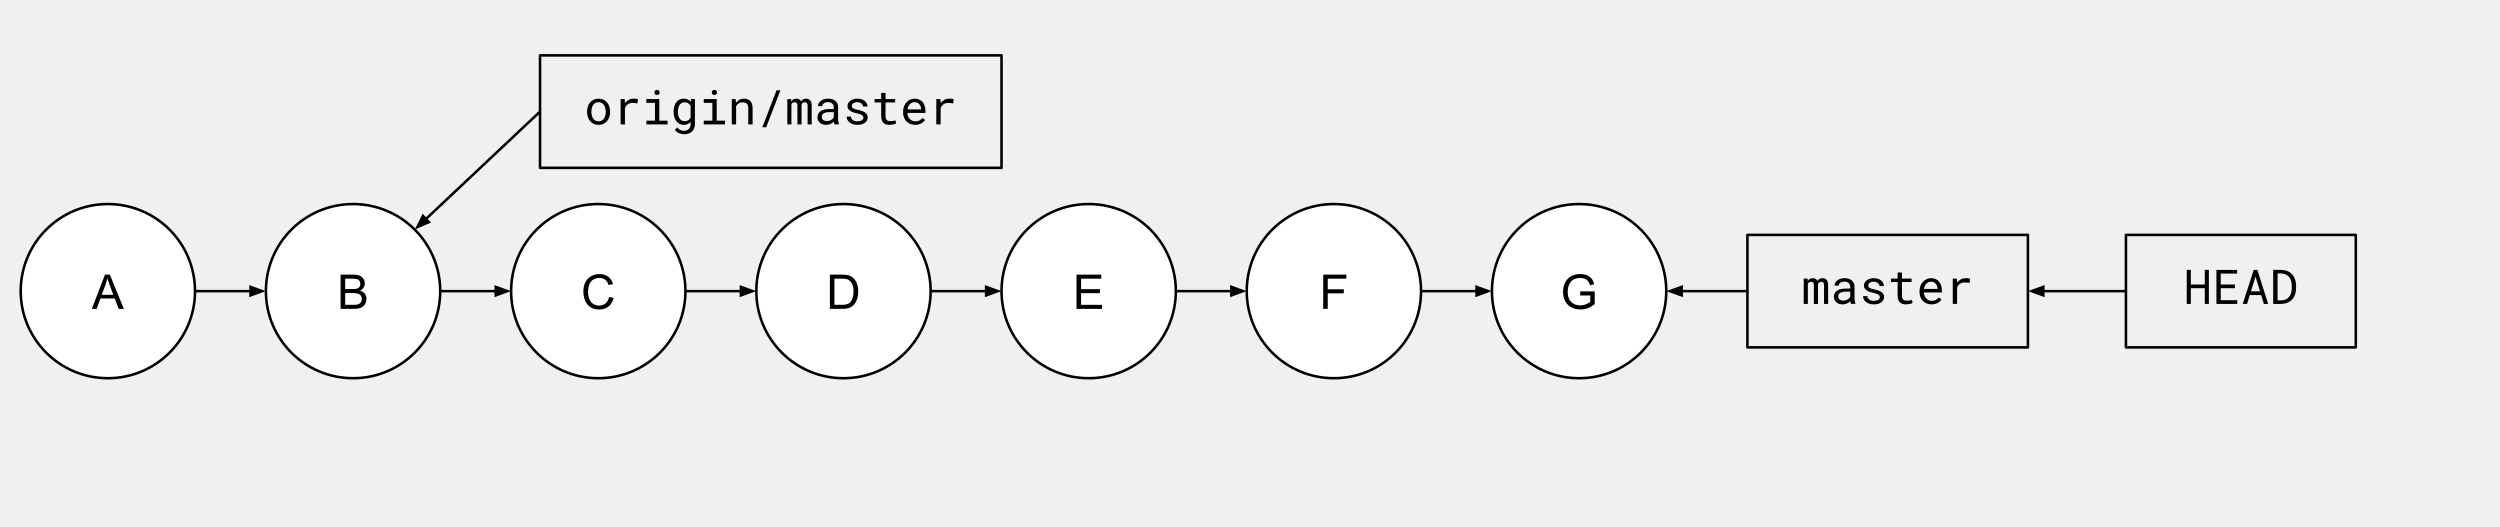
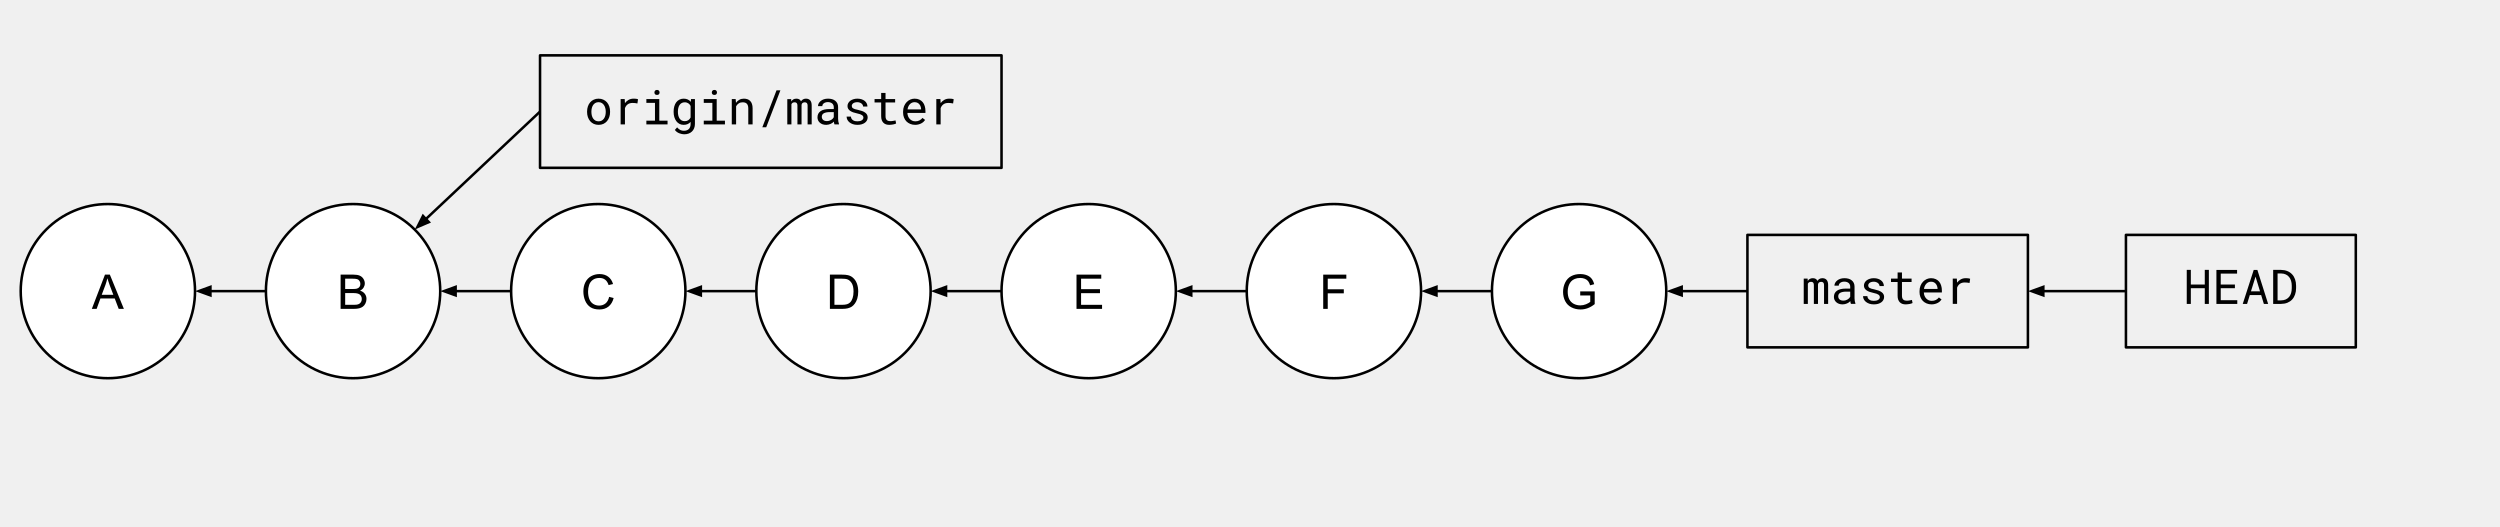
<svg xmlns="http://www.w3.org/2000/svg" version="1.1" viewBox="0.0 0.0 975.247 205.451" fill="none" stroke="none" stroke-linecap="square" stroke-miterlimit="10">
  <clipPath id="p.0">
    <path d="m0 0l975.247 0l0 205.451l-975.247 0l0 -205.451z" clip-rule="nonzero" />
  </clipPath>
  <g clip-path="url(#p.0)">
    <path fill="#000000" fill-opacity="0.0" d="m0 0l975.247 0l0 205.451l-975.247 0z" fill-rule="evenodd" />
    <path fill="#ffffff" d="m8.077 113.57l0 0c0 -18.76 15.222 -33.969 34.0 -33.969l0 0c9.017 0 17.665 3.579 24.042 9.949c6.376 6.37 9.958 15.01 9.958 24.019l0 0c0 18.76 -15.222 33.968 -34 33.968l0 0c-18.778 0 -34.0 -15.208 -34.0 -33.968z" fill-rule="evenodd" />
    <path stroke="#000000" stroke-width="1.0" stroke-linejoin="round" stroke-linecap="butt" d="m8.077 113.57l0 0c0 -18.76 15.222 -33.969 34.0 -33.969l0 0c9.017 0 17.665 3.579 24.042 9.949c6.376 6.37 9.958 15.01 9.958 24.019l0 0c0 18.76 -15.222 33.968 -34 33.968l0 0c-18.778 0 -34.0 -15.208 -34.0 -33.968z" fill-rule="evenodd" />
    <path fill="#000000" d="m35.824 120.49l5.125 -13.359l1.906 0l5.469 13.359l-2.016 0l-1.547 -4.047l-5.594 0l-1.469 4.047l-1.875 0zm3.859 -5.484l4.531 0l-1.406 -3.703q-0.625 -1.688 -0.938 -2.766q-0.266 1.281 -0.719 2.547l-1.469 3.922z" fill-rule="nonzero" />
    <path fill="#ffffff" d="m103.732 113.57l0 0c0 -18.76 15.222 -33.969 34.0 -33.969l0 0c9.017 0 17.665 3.579 24.042 9.949c6.376 6.37 9.958 15.01 9.958 24.019l0 0c0 18.76 -15.222 33.968 -34.0 33.968l0 0c-18.778 0 -34.0 -15.208 -34.0 -33.968z" fill-rule="evenodd" />
    <path stroke="#000000" stroke-width="1.0" stroke-linejoin="round" stroke-linecap="butt" d="m103.732 113.57l0 0c0 -18.76 15.222 -33.969 34.0 -33.969l0 0c9.017 0 17.665 3.579 24.042 9.949c6.376 6.37 9.958 15.01 9.958 24.019l0 0c0 18.76 -15.222 33.968 -34.0 33.968l0 0c-18.778 0 -34.0 -15.208 -34.0 -33.968z" fill-rule="evenodd" />
    <path fill="#000000" d="m132.87 120.49l0 -13.359l5.016 0q1.531 0 2.453 0.406q0.922 0.406 1.438 1.25q0.531 0.844 0.531 1.766q0 0.859 -0.469 1.625q-0.453 0.75 -1.391 1.203q1.203 0.359 1.859 1.219q0.656 0.859 0.656 2.016q0 0.938 -0.406 1.75q-0.391 0.797 -0.984 1.234q-0.578 0.438 -1.453 0.672q-0.875 0.219 -2.156 0.219l-5.094 0zm1.781 -7.75l2.875 0q1.188 0 1.688 -0.141q0.672 -0.203 1.016 -0.672q0.344 -0.469 0.344 -1.172q0 -0.656 -0.328 -1.156q-0.312 -0.516 -0.906 -0.703q-0.594 -0.188 -2.031 -0.188l-2.656 0l0 4.031zm0 6.172l3.312 0q0.859 0 1.203 -0.062q0.609 -0.109 1.016 -0.359q0.422 -0.266 0.688 -0.75q0.266 -0.484 0.266 -1.125q0 -0.75 -0.391 -1.297q-0.375 -0.547 -1.062 -0.766q-0.672 -0.234 -1.953 -0.234l-3.078 0l0 4.594z" fill-rule="nonzero" />
    <path fill="#ffffff" d="m199.387 113.57l0 0c0 -18.76 15.222 -33.969 34.0 -33.969l0 0c9.017 0 17.665 3.579 24.042 9.949c6.376 6.37 9.958 15.01 9.958 24.019l0 0c0 18.76 -15.222 33.968 -34.0 33.968l0 0c-18.778 0 -34.0 -15.208 -34.0 -33.968z" fill-rule="evenodd" />
    <path stroke="#000000" stroke-width="1.0" stroke-linejoin="round" stroke-linecap="butt" d="m199.387 113.57l0 0c0 -18.76 15.222 -33.969 34.0 -33.969l0 0c9.017 0 17.665 3.579 24.042 9.949c6.376 6.37 9.958 15.01 9.958 24.019l0 0c0 18.76 -15.222 33.968 -34.0 33.968l0 0c-18.778 0 -34.0 -15.208 -34.0 -33.968z" fill-rule="evenodd" />
    <path fill="#000000" d="m237.619 115.802l1.766 0.453q-0.562 2.172 -2.0 3.328q-1.438 1.141 -3.531 1.141q-2.156 0 -3.516 -0.875q-1.344 -0.891 -2.062 -2.547q-0.703 -1.672 -0.703 -3.594q0 -2.078 0.797 -3.625q0.797 -1.562 2.266 -2.359q1.484 -0.812 3.25 -0.812q2.0 0 3.359 1.016q1.375 1.016 1.906 2.875l-1.734 0.406q-0.469 -1.453 -1.359 -2.109q-0.875 -0.672 -2.203 -0.672q-1.547 0 -2.578 0.734q-1.031 0.734 -1.453 1.984q-0.422 1.234 -0.422 2.562q0 1.703 0.5 2.969q0.5 1.266 1.547 1.906q1.047 0.625 2.266 0.625q1.484 0 2.516 -0.859q1.031 -0.859 1.391 -2.547z" fill-rule="nonzero" />
    <path fill="#ffffff" d="m295.042 113.57l0 0c0 -18.76 15.222 -33.969 34.0 -33.969l0 0c9.017 0 17.665 3.579 24.042 9.949c6.376 6.37 9.958 15.01 9.958 24.019l0 0c0 18.76 -15.222 33.968 -34.0 33.968l0 0c-18.778 0 -34.0 -15.208 -34.0 -33.968z" fill-rule="evenodd" />
    <path stroke="#000000" stroke-width="1.0" stroke-linejoin="round" stroke-linecap="butt" d="m295.042 113.57l0 0c0 -18.76 15.222 -33.969 34.0 -33.969l0 0c9.017 0 17.665 3.579 24.042 9.949c6.376 6.37 9.958 15.01 9.958 24.019l0 0c0 18.76 -15.222 33.968 -34.0 33.968l0 0c-18.778 0 -34.0 -15.208 -34.0 -33.968z" fill-rule="evenodd" />
    <path fill="#000000" d="m323.743 120.49l0 -13.359l4.609 0q1.547 0 2.375 0.203q1.141 0.25 1.953 0.953q1.062 0.891 1.578 2.281q0.531 1.391 0.531 3.172q0 1.516 -0.359 2.703q-0.359 1.172 -0.922 1.938q-0.547 0.766 -1.203 1.219q-0.656 0.438 -1.594 0.672q-0.938 0.219 -2.141 0.219l-4.828 0zm1.766 -1.578l2.859 0q1.312 0 2.062 -0.234q0.75 -0.25 1.203 -0.703q0.625 -0.625 0.969 -1.688q0.359 -1.062 0.359 -2.578q0 -2.094 -0.688 -3.219q-0.688 -1.125 -1.672 -1.5q-0.703 -0.281 -2.281 -0.281l-2.812 0l0 10.203z" fill-rule="nonzero" />
    <path fill="#ffffff" d="m390.697 113.57l0 0c0 -18.76 15.222 -33.969 34.0 -33.969l0 0c9.017 0 17.665 3.579 24.042 9.949c6.376 6.37 9.958 15.01 9.958 24.019l0 0c0 18.76 -15.222 33.968 -34.0 33.968l0 0c-18.778 0 -34.0 -15.208 -34.0 -33.968z" fill-rule="evenodd" />
    <path stroke="#000000" stroke-width="1.0" stroke-linejoin="round" stroke-linecap="butt" d="m390.697 113.57l0 0c0 -18.76 15.222 -33.969 34.0 -33.969l0 0c9.017 0 17.665 3.579 24.042 9.949c6.376 6.37 9.958 15.01 9.958 24.019l0 0c0 18.76 -15.222 33.968 -34.0 33.968l0 0c-18.778 0 -34.0 -15.208 -34.0 -33.968z" fill-rule="evenodd" />
    <path fill="#000000" d="m419.944 120.49l0 -13.359l9.656 0l0 1.578l-7.875 0l0 4.094l7.375 0l0 1.562l-7.375 0l0 4.547l8.188 0l0 1.578l-9.969 0z" fill-rule="nonzero" />
    <path fill="#ffffff" d="m486.352 113.57l0 0c0 -18.76 15.222 -33.969 34 -33.969l0 0c9.017 0 17.665 3.579 24.042 9.949c6.376 6.37 9.958 15.01 9.958 24.019l0 0c0 18.76 -15.222 33.968 -34.0 33.968l0 0c-18.778 0 -34 -15.208 -34 -33.968z" fill-rule="evenodd" />
    <path stroke="#000000" stroke-width="1.0" stroke-linejoin="round" stroke-linecap="butt" d="m486.352 113.57l0 0c0 -18.76 15.222 -33.969 34 -33.969l0 0c9.017 0 17.665 3.579 24.042 9.949c6.376 6.37 9.958 15.01 9.958 24.019l0 0c0 18.76 -15.222 33.968 -34.0 33.968l0 0c-18.778 0 -34 -15.208 -34 -33.968z" fill-rule="evenodd" />
    <path fill="#000000" d="m516.185 120.49l0 -13.359l9.016 0l0 1.578l-7.25 0l0 4.141l6.266 0l0 1.578l-6.266 0l0 6.062l-1.766 0z" fill-rule="nonzero" />
    <path fill="#ffffff" d="m582.007 113.57l0 0c0 -18.76 15.222 -33.969 34.0 -33.969l0 0c9.017 0 17.665 3.579 24.042 9.949c6.376 6.37 9.958 15.01 9.958 24.019l0 0c0 18.76 -15.222 33.968 -34.0 33.968l0 0c-18.778 0 -34.0 -15.208 -34.0 -33.968z" fill-rule="evenodd" />
    <path stroke="#000000" stroke-width="1.0" stroke-linejoin="round" stroke-linecap="butt" d="m582.007 113.57l0 0c0 -18.76 15.222 -33.969 34.0 -33.969l0 0c9.017 0 17.665 3.579 24.042 9.949c6.376 6.37 9.958 15.01 9.958 24.019l0 0c0 18.76 -15.222 33.968 -34.0 33.968l0 0c-18.778 0 -34.0 -15.208 -34.0 -33.968z" fill-rule="evenodd" />
    <path fill="#000000" d="m616.438 115.255l0 -1.578l5.656 0l0 4.953q-1.297 1.047 -2.688 1.578q-1.375 0.516 -2.844 0.516q-1.969 0 -3.578 -0.844q-1.609 -0.844 -2.422 -2.438q-0.812 -1.594 -0.812 -3.562q0 -1.953 0.812 -3.641q0.812 -1.688 2.344 -2.5q1.531 -0.828 3.516 -0.828q1.453 0 2.625 0.469q1.172 0.469 1.828 1.312q0.672 0.828 1.016 2.172l-1.594 0.438q-0.297 -1.016 -0.75 -1.594q-0.438 -0.594 -1.266 -0.938q-0.828 -0.344 -1.844 -0.344q-1.203 0 -2.094 0.375q-0.891 0.359 -1.438 0.969q-0.531 0.594 -0.828 1.312q-0.516 1.234 -0.516 2.688q0 1.781 0.609 2.984q0.625 1.203 1.797 1.797q1.172 0.578 2.5 0.578q1.141 0 2.234 -0.438q1.094 -0.453 1.656 -0.953l0 -2.484l-3.922 0z" fill-rule="nonzero" />
    <path fill="#000000" fill-opacity="0.0" d="m76.077 113.57l27.654 0" fill-rule="evenodd" />
-     <path stroke="#000000" stroke-width="1.0" stroke-linejoin="round" stroke-linecap="butt" d="m76.077 113.57l21.654 0" fill-rule="evenodd" />
-     <path fill="#000000" stroke="#000000" stroke-width="1.0" stroke-linecap="butt" d="m97.731 115.221l4.538 -1.652l-4.538 -1.652z" fill-rule="evenodd" />
+     <path stroke="#000000" stroke-width="1.0" stroke-linejoin="round" stroke-linecap="butt" d="m82.077 113.57l21.654 0" fill-rule="evenodd" />
+     <path fill="#000000" stroke="#000000" stroke-width="1.0" stroke-linecap="butt" d="m82.077 111.918l-4.538 1.652l4.538 1.652z" fill-rule="evenodd" />
    <path fill="#000000" fill-opacity="0.0" d="m171.732 113.57l27.654 0" fill-rule="evenodd" />
-     <path stroke="#000000" stroke-width="1.0" stroke-linejoin="round" stroke-linecap="butt" d="m171.732 113.57l21.654 0" fill-rule="evenodd" />
-     <path fill="#000000" stroke="#000000" stroke-width="1.0" stroke-linecap="butt" d="m193.386 115.221l4.538 -1.652l-4.538 -1.652z" fill-rule="evenodd" />
+     <path stroke="#000000" stroke-width="1.0" stroke-linejoin="round" stroke-linecap="butt" d="m177.732 113.57l21.654 0" fill-rule="evenodd" />
+     <path fill="#000000" stroke="#000000" stroke-width="1.0" stroke-linecap="butt" d="m177.732 111.918l-4.538 1.652l4.538 1.652z" fill-rule="evenodd" />
    <path fill="#000000" fill-opacity="0.0" d="m267.387 113.57l27.654 0" fill-rule="evenodd" />
-     <path stroke="#000000" stroke-width="1.0" stroke-linejoin="round" stroke-linecap="butt" d="m267.387 113.57l21.654 0" fill-rule="evenodd" />
-     <path fill="#000000" stroke="#000000" stroke-width="1.0" stroke-linecap="butt" d="m289.041 115.221l4.538 -1.652l-4.538 -1.652z" fill-rule="evenodd" />
+     <path stroke="#000000" stroke-width="1.0" stroke-linejoin="round" stroke-linecap="butt" d="m273.387 113.57l21.654 0" fill-rule="evenodd" />
+     <path fill="#000000" stroke="#000000" stroke-width="1.0" stroke-linecap="butt" d="m273.387 111.918l-4.538 1.652l4.538 1.652z" fill-rule="evenodd" />
    <path fill="#000000" fill-opacity="0.0" d="m363.042 113.57l27.654 0" fill-rule="evenodd" />
-     <path stroke="#000000" stroke-width="1.0" stroke-linejoin="round" stroke-linecap="butt" d="m363.042 113.57l21.654 0" fill-rule="evenodd" />
-     <path fill="#000000" stroke="#000000" stroke-width="1.0" stroke-linecap="butt" d="m384.696 115.221l4.538 -1.652l-4.538 -1.652z" fill-rule="evenodd" />
+     <path stroke="#000000" stroke-width="1.0" stroke-linejoin="round" stroke-linecap="butt" d="m369.042 113.57l21.654 0" fill-rule="evenodd" />
+     <path fill="#000000" stroke="#000000" stroke-width="1.0" stroke-linecap="butt" d="m369.042 111.918l-4.538 1.652l4.538 1.652z" fill-rule="evenodd" />
    <path fill="#000000" fill-opacity="0.0" d="m458.697 113.57l27.654 0" fill-rule="evenodd" />
-     <path stroke="#000000" stroke-width="1.0" stroke-linejoin="round" stroke-linecap="butt" d="m458.697 113.57l21.654 0" fill-rule="evenodd" />
-     <path fill="#000000" stroke="#000000" stroke-width="1.0" stroke-linecap="butt" d="m480.35 115.221l4.538 -1.652l-4.538 -1.652z" fill-rule="evenodd" />
+     <path stroke="#000000" stroke-width="1.0" stroke-linejoin="round" stroke-linecap="butt" d="m464.697 113.57l21.654 0" fill-rule="evenodd" />
+     <path fill="#000000" stroke="#000000" stroke-width="1.0" stroke-linecap="butt" d="m464.697 111.918l-4.538 1.652l4.538 1.652z" fill-rule="evenodd" />
    <path fill="#000000" fill-opacity="0.0" d="m554.352 113.57l27.654 0" fill-rule="evenodd" />
-     <path stroke="#000000" stroke-width="1.0" stroke-linejoin="round" stroke-linecap="butt" d="m554.352 113.57l21.654 0" fill-rule="evenodd" />
-     <path fill="#000000" stroke="#000000" stroke-width="1.0" stroke-linecap="butt" d="m576.005 115.221l4.538 -1.652l-4.538 -1.652z" fill-rule="evenodd" />
+     <path stroke="#000000" stroke-width="1.0" stroke-linejoin="round" stroke-linecap="butt" d="m560.352 113.57l21.654 0" fill-rule="evenodd" />
+     <path fill="#000000" stroke="#000000" stroke-width="1.0" stroke-linecap="butt" d="m560.352 111.918l-4.538 1.652l4.538 1.652z" fill-rule="evenodd" />
    <path fill="#000000" fill-opacity="0.0" d="m681.668 113.568l-31.654 0" fill-rule="evenodd" />
    <path stroke="#000000" stroke-width="1.0" stroke-linejoin="round" stroke-linecap="butt" d="m681.668 113.568l-25.654 0" fill-rule="evenodd" />
    <path fill="#000000" stroke="#000000" stroke-width="1.0" stroke-linecap="butt" d="m656.014 111.917l-4.538 1.652l4.538 1.652z" fill-rule="evenodd" />
    <path fill="#000000" fill-opacity="0.0" d="m681.668 91.631l109.417 0l0 43.874l-109.417 0z" fill-rule="evenodd" />
    <path stroke="#000000" stroke-width="1.0" stroke-linejoin="round" stroke-linecap="butt" d="m681.668 91.631l109.417 0l0 43.874l-109.417 0z" fill-rule="evenodd" />
    <path fill="#000000" d="m705.149 108.692l0.047 0.938q0.297 -0.531 0.781 -0.812q0.5 -0.297 1.188 -0.297q1.359 0 1.812 1.047q0.297 -0.469 0.766 -0.75q0.484 -0.297 1.156 -0.297q1.094 0 1.672 0.672q0.578 0.656 0.578 2.0l0 7.359l-1.594 0l0 -7.375q0 -1.25 -1.141 -1.234q-0.297 0 -0.516 0.094q-0.219 0.078 -0.375 0.219q-0.141 0.141 -0.219 0.328q-0.078 0.188 -0.109 0.375l0 7.594l-1.609 0l0 -7.391q0 -0.594 -0.266 -0.906q-0.266 -0.328 -0.828 -0.312q-0.531 0 -0.828 0.219q-0.281 0.203 -0.422 0.547l0 7.844l-1.609 0l0 -9.859l1.516 0zm16.899 9.859q-0.094 -0.188 -0.156 -0.469q-0.062 -0.297 -0.094 -0.609q-0.25 0.266 -0.562 0.5q-0.312 0.219 -0.703 0.391q-0.375 0.172 -0.812 0.266q-0.422 0.109 -0.891 0.109q-0.797 0 -1.438 -0.219q-0.625 -0.234 -1.062 -0.625q-0.438 -0.391 -0.688 -0.922q-0.234 -0.531 -0.234 -1.156q0 -0.812 0.312 -1.422q0.328 -0.609 0.922 -1.016q0.594 -0.406 1.422 -0.594q0.844 -0.203 1.875 -0.203l1.828 0l0 -0.781q0 -0.453 -0.172 -0.797q-0.156 -0.359 -0.453 -0.609q-0.297 -0.25 -0.734 -0.391q-0.422 -0.141 -0.969 -0.141q-0.5 0 -0.906 0.141q-0.391 0.125 -0.672 0.344q-0.266 0.203 -0.422 0.484q-0.141 0.281 -0.141 0.594l-1.688 0q0 -0.531 0.266 -1.047q0.281 -0.531 0.781 -0.938q0.5 -0.422 1.219 -0.672q0.734 -0.25 1.656 -0.25q0.844 0 1.562 0.203q0.719 0.203 1.234 0.625q0.531 0.406 0.828 1.031q0.297 0.609 0.297 1.438l0 4.578q0 0.5 0.094 1.047q0.094 0.547 0.25 0.969l0 0.141l-1.75 0zm-2.984 -1.281q0.5 0 0.922 -0.125q0.438 -0.141 0.781 -0.344q0.344 -0.203 0.594 -0.469q0.266 -0.281 0.406 -0.562l0 -2.0l-1.562 0q-1.469 0 -2.297 0.438q-0.812 0.438 -0.812 1.375q0 0.359 0.125 0.672q0.125 0.312 0.359 0.531q0.25 0.219 0.625 0.359q0.375 0.125 0.859 0.125zm14.258 -1.328q0 -0.312 -0.125 -0.547q-0.125 -0.234 -0.406 -0.438q-0.281 -0.203 -0.75 -0.375q-0.453 -0.172 -1.141 -0.297q-0.859 -0.188 -1.562 -0.422q-0.688 -0.25 -1.188 -0.594q-0.484 -0.344 -0.766 -0.797q-0.266 -0.469 -0.266 -1.078q0 -0.594 0.281 -1.109q0.281 -0.531 0.781 -0.922q0.516 -0.391 1.219 -0.609q0.703 -0.234 1.562 -0.234q0.906 0 1.625 0.234q0.734 0.234 1.25 0.656q0.516 0.406 0.781 0.969q0.281 0.562 0.281 1.219l-1.688 0q0 -0.328 -0.172 -0.625q-0.156 -0.312 -0.453 -0.547q-0.281 -0.234 -0.703 -0.375q-0.406 -0.156 -0.922 -0.156q-0.547 0 -0.953 0.125q-0.406 0.109 -0.672 0.312q-0.266 0.203 -0.406 0.469q-0.141 0.266 -0.141 0.547q0 0.281 0.109 0.516q0.109 0.234 0.375 0.422q0.281 0.172 0.734 0.328q0.453 0.141 1.141 0.266q0.906 0.203 1.625 0.453q0.719 0.25 1.203 0.609q0.5 0.344 0.75 0.812q0.266 0.453 0.266 1.062q0 0.656 -0.297 1.203q-0.281 0.531 -0.812 0.922q-0.531 0.375 -1.266 0.594q-0.734 0.203 -1.609 0.203q-1.016 0 -1.797 -0.266q-0.781 -0.281 -1.328 -0.719q-0.531 -0.438 -0.828 -1.016q-0.281 -0.594 -0.281 -1.219l1.688 0q0.031 0.516 0.266 0.875q0.25 0.359 0.609 0.578q0.359 0.219 0.797 0.312q0.438 0.078 0.875 0.078q1.062 0 1.672 -0.391q0.625 -0.391 0.641 -1.031zm8.633 -9.641l0 2.391l3.75 0l0 1.312l-3.75 0l0 5.344q0 0.578 0.141 0.953q0.141 0.375 0.391 0.594q0.266 0.219 0.594 0.312q0.344 0.094 0.719 0.094q0.266 0 0.547 -0.031q0.297 -0.031 0.578 -0.078q0.281 -0.047 0.516 -0.094q0.25 -0.047 0.406 -0.094l0.234 1.203q-0.219 0.125 -0.516 0.219q-0.297 0.094 -0.656 0.156q-0.344 0.078 -0.75 0.109q-0.391 0.047 -0.781 0.047q-0.656 0 -1.234 -0.188q-0.562 -0.188 -0.984 -0.594q-0.422 -0.406 -0.672 -1.047q-0.234 -0.641 -0.234 -1.562l0 -5.344l-2.578 0l0 -1.312l2.578 0l0 -2.391l1.703 0zm11.555 12.438q-1.031 0 -1.906 -0.359q-0.875 -0.359 -1.5 -0.984q-0.609 -0.641 -0.953 -1.516q-0.344 -0.875 -0.344 -1.906l0 -0.391q0 -1.188 0.375 -2.125q0.391 -0.953 1.016 -1.594q0.641 -0.656 1.438 -1.0q0.812 -0.344 1.656 -0.344q1.062 0 1.859 0.375q0.797 0.359 1.328 1.016q0.531 0.641 0.781 1.531q0.266 0.875 0.266 1.906l0 0.75l-7.031 0q0.016 0.688 0.25 1.281q0.234 0.578 0.641 1.031q0.406 0.438 0.969 0.703q0.562 0.25 1.25 0.25q0.906 0 1.594 -0.359q0.703 -0.375 1.172 -0.969l1.031 0.797q-0.25 0.375 -0.625 0.719q-0.359 0.328 -0.844 0.594q-0.484 0.266 -1.094 0.422q-0.609 0.172 -1.328 0.172zm-0.219 -8.844q-0.516 0 -0.969 0.188q-0.453 0.188 -0.812 0.547q-0.359 0.359 -0.625 0.891q-0.25 0.516 -0.344 1.203l5.297 0l0 -0.125q-0.016 -0.5 -0.188 -0.984q-0.156 -0.484 -0.469 -0.859q-0.297 -0.391 -0.766 -0.625q-0.469 -0.234 -1.125 -0.234zm13.524 -1.375q0.234 0 0.484 0.016q0.266 0 0.484 0.031q0.234 0.031 0.422 0.078q0.203 0.047 0.344 0.109l-0.234 1.641q-0.484 -0.109 -0.938 -0.156q-0.438 -0.047 -0.922 -0.047q-1.188 0 -1.922 0.547q-0.734 0.531 -1.078 1.484l0 6.328l-1.688 0l0 -9.859l1.594 0l0.094 1.562q0.594 -0.797 1.438 -1.266q0.844 -0.469 1.922 -0.469z" fill-rule="nonzero" />
    <path fill="#000000" fill-opacity="0.0" d="m210.665 21.597l180.031 0l0 43.874l-180.031 0z" fill-rule="evenodd" />
    <path stroke="#000000" stroke-width="1.0" stroke-linejoin="round" stroke-linecap="butt" d="m210.665 21.597l180.031 0l0 43.874l-180.031 0z" fill-rule="evenodd" />
    <path fill="#000000" d="m229.019 43.501q0 -1.062 0.312 -1.984q0.312 -0.922 0.891 -1.594q0.578 -0.672 1.406 -1.047q0.828 -0.391 1.859 -0.391q1.047 0 1.875 0.391q0.844 0.375 1.422 1.047q0.578 0.672 0.891 1.594q0.312 0.922 0.312 1.984l0 0.203q0 1.062 -0.312 1.969q-0.312 0.906 -0.891 1.594q-0.578 0.672 -1.406 1.062q-0.828 0.375 -1.859 0.375q-1.047 0 -1.891 -0.375q-0.828 -0.391 -1.406 -1.062q-0.578 -0.688 -0.891 -1.594q-0.312 -0.906 -0.312 -1.969l0 -0.203zm1.688 0.203q0 0.719 0.172 1.391q0.172 0.656 0.516 1.156q0.359 0.5 0.891 0.797q0.531 0.281 1.234 0.281q0.688 0 1.203 -0.281q0.531 -0.297 0.875 -0.797q0.359 -0.5 0.531 -1.156q0.172 -0.672 0.172 -1.391l0 -0.203q0 -0.719 -0.188 -1.375q-0.172 -0.672 -0.531 -1.172q-0.344 -0.5 -0.875 -0.797q-0.516 -0.297 -1.219 -0.297q-0.703 0 -1.219 0.297q-0.516 0.297 -0.875 0.797q-0.344 0.5 -0.516 1.172q-0.172 0.656 -0.172 1.375l0 0.203zm16.446 -5.219q0.234 0 0.484 0.016q0.266 0 0.484 0.031q0.234 0.031 0.422 0.078q0.203 0.047 0.344 0.109l-0.234 1.641q-0.484 -0.109 -0.938 -0.156q-0.438 -0.047 -0.922 -0.047q-1.188 0 -1.922 0.547q-0.734 0.531 -1.078 1.484l0 6.328l-1.688 0l0 -9.859l1.594 0l0.094 1.562q0.594 -0.797 1.438 -1.266q0.844 -0.469 1.922 -0.469zm4.992 0.172l5.047 0l0 8.406l3.219 0l0 1.453l-8.266 0l0 -1.453l3.359 0l0 -6.938l-3.359 0l0 -1.469zm3.141 -2.578q0 -0.422 0.25 -0.703q0.25 -0.297 0.766 -0.297q0.5 0 0.75 0.297q0.25 0.281 0.25 0.703q0 0.406 -0.25 0.688q-0.25 0.266 -0.75 0.266q-0.516 0 -0.766 -0.266q-0.25 -0.281 -0.25 -0.688zm7.492 7.422q0 -1.094 0.266 -2.016q0.266 -0.938 0.766 -1.594q0.516 -0.672 1.25 -1.031q0.734 -0.375 1.641 -0.375q0.922 0 1.609 0.328q0.688 0.312 1.172 0.922l0.078 -1.078l1.531 0l0 9.656q0 0.969 -0.312 1.719q-0.297 0.766 -0.859 1.281q-0.547 0.531 -1.312 0.797q-0.766 0.281 -1.688 0.281q-0.391 0 -0.891 -0.094q-0.484 -0.078 -0.984 -0.281q-0.5 -0.188 -0.969 -0.516q-0.469 -0.328 -0.812 -0.812l0.875 -1.0q0.312 0.375 0.641 0.625q0.328 0.266 0.656 0.422q0.344 0.156 0.672 0.219q0.344 0.062 0.688 0.062q0.594 0 1.078 -0.172q0.484 -0.172 0.828 -0.5q0.344 -0.328 0.516 -0.828q0.188 -0.484 0.188 -1.125l0 -0.844q-0.484 0.562 -1.156 0.859q-0.672 0.297 -1.562 0.297q-0.891 0 -1.625 -0.375q-0.734 -0.391 -1.234 -1.062q-0.5 -0.688 -0.781 -1.594q-0.266 -0.922 -0.266 -1.969l0 -0.203zm1.672 0.203q0 0.719 0.156 1.359q0.156 0.641 0.469 1.141q0.328 0.484 0.828 0.781q0.5 0.281 1.203 0.281q0.438 0 0.781 -0.094q0.359 -0.109 0.641 -0.297q0.281 -0.203 0.5 -0.469q0.219 -0.266 0.375 -0.578l0 -4.516q-0.156 -0.312 -0.375 -0.562q-0.219 -0.266 -0.516 -0.453q-0.281 -0.188 -0.625 -0.281q-0.344 -0.109 -0.766 -0.109q-0.703 0 -1.219 0.297q-0.5 0.281 -0.828 0.781q-0.312 0.5 -0.469 1.156q-0.156 0.641 -0.156 1.359l0 0.203zm10.086 -5.047l5.047 0l0 8.406l3.219 0l0 1.453l-8.266 0l0 -1.453l3.359 0l0 -6.938l-3.359 0l0 -1.469zm3.141 -2.578q0 -0.422 0.25 -0.703q0.25 -0.297 0.766 -0.297q0.5 0 0.75 0.297q0.25 0.281 0.25 0.703q0 0.406 -0.25 0.688q-0.25 0.266 -0.75 0.266q-0.516 0 -0.766 -0.266q-0.25 -0.281 -0.25 -0.688zm9.305 2.578l0.125 1.453q0.531 -0.766 1.312 -1.188q0.781 -0.438 1.75 -0.438q0.781 0 1.406 0.219q0.641 0.219 1.078 0.688q0.453 0.453 0.688 1.172q0.25 0.719 0.25 1.688l0 6.266l-1.688 0l0 -6.219q0 -0.656 -0.156 -1.109q-0.141 -0.453 -0.422 -0.734q-0.281 -0.297 -0.703 -0.422q-0.406 -0.125 -0.953 -0.125q-0.844 0 -1.484 0.422q-0.641 0.422 -1.031 1.125l0 7.062l-1.688 0l0 -9.859l1.516 0zm11.914 11.0l-1.516 0l5.531 -14.406l1.516 0l-5.531 14.406zm9.742 -11.0l0.047 0.938q0.297 -0.531 0.781 -0.812q0.5 -0.297 1.188 -0.297q1.359 0 1.812 1.047q0.297 -0.469 0.766 -0.75q0.484 -0.297 1.156 -0.297q1.094 0 1.672 0.672q0.578 0.656 0.578 2.0l0 7.359l-1.594 0l0 -7.375q0 -1.25 -1.141 -1.234q-0.297 0 -0.516 0.094q-0.219 0.078 -0.375 0.219q-0.141 0.141 -0.219 0.328q-0.078 0.188 -0.109 0.375l0 7.594l-1.609 0l0 -7.391q0 -0.594 -0.266 -0.906q-0.266 -0.328 -0.828 -0.312q-0.531 0 -0.828 0.219q-0.281 0.203 -0.422 0.547l0 7.844l-1.609 0l0 -9.859l1.516 0zm16.899 9.859q-0.094 -0.188 -0.156 -0.469q-0.062 -0.297 -0.094 -0.609q-0.25 0.266 -0.562 0.5q-0.312 0.219 -0.703 0.391q-0.375 0.172 -0.812 0.266q-0.422 0.109 -0.891 0.109q-0.797 0 -1.438 -0.219q-0.625 -0.234 -1.062 -0.625q-0.438 -0.391 -0.688 -0.922q-0.234 -0.531 -0.234 -1.156q0 -0.812 0.312 -1.422q0.328 -0.609 0.922 -1.016q0.594 -0.406 1.422 -0.594q0.844 -0.203 1.875 -0.203l1.828 0l0 -0.781q0 -0.453 -0.172 -0.797q-0.156 -0.359 -0.453 -0.609q-0.297 -0.25 -0.734 -0.391q-0.422 -0.141 -0.969 -0.141q-0.5 0 -0.906 0.141q-0.391 0.125 -0.672 0.344q-0.266 0.203 -0.422 0.484q-0.141 0.281 -0.141 0.594l-1.688 0q0 -0.531 0.266 -1.047q0.281 -0.531 0.781 -0.938q0.5 -0.422 1.219 -0.672q0.734 -0.25 1.656 -0.25q0.844 0 1.562 0.203q0.719 0.203 1.234 0.625q0.531 0.406 0.828 1.031q0.297 0.609 0.297 1.438l0 4.578q0 0.5 0.094 1.047q0.094 0.547 0.25 0.969l0 0.141l-1.75 0zm-2.984 -1.281q0.5 0 0.922 -0.125q0.438 -0.141 0.781 -0.344q0.344 -0.203 0.594 -0.469q0.266 -0.281 0.406 -0.562l0 -2.0l-1.562 0q-1.469 0 -2.297 0.438q-0.812 0.438 -0.812 1.375q0 0.359 0.125 0.672q0.125 0.312 0.359 0.531q0.25 0.219 0.625 0.359q0.375 0.125 0.859 0.125zm14.258 -1.328q0 -0.312 -0.125 -0.547q-0.125 -0.234 -0.406 -0.438q-0.281 -0.203 -0.75 -0.375q-0.453 -0.172 -1.141 -0.297q-0.859 -0.188 -1.562 -0.422q-0.688 -0.25 -1.188 -0.594q-0.484 -0.344 -0.766 -0.797q-0.266 -0.469 -0.266 -1.078q0 -0.594 0.281 -1.109q0.281 -0.531 0.781 -0.922q0.516 -0.391 1.219 -0.609q0.703 -0.234 1.562 -0.234q0.906 0 1.625 0.234q0.734 0.234 1.25 0.656q0.516 0.406 0.781 0.969q0.281 0.562 0.281 1.219l-1.688 0q0 -0.328 -0.172 -0.625q-0.156 -0.312 -0.453 -0.547q-0.281 -0.234 -0.703 -0.375q-0.406 -0.156 -0.922 -0.156q-0.547 0 -0.953 0.125q-0.406 0.109 -0.672 0.312q-0.266 0.203 -0.406 0.469q-0.141 0.266 -0.141 0.547q0 0.281 0.109 0.516q0.109 0.234 0.375 0.422q0.281 0.172 0.734 0.328q0.453 0.141 1.141 0.266q0.906 0.203 1.625 0.453q0.719 0.25 1.203 0.609q0.5 0.344 0.75 0.812q0.266 0.453 0.266 1.062q0 0.656 -0.297 1.203q-0.281 0.531 -0.812 0.922q-0.531 0.375 -1.266 0.594q-0.734 0.203 -1.609 0.203q-1.016 0 -1.797 -0.266q-0.781 -0.281 -1.328 -0.719q-0.531 -0.438 -0.828 -1.016q-0.281 -0.594 -0.281 -1.219l1.688 0q0.031 0.516 0.266 0.875q0.25 0.359 0.609 0.578q0.359 0.219 0.797 0.312q0.438 0.078 0.875 0.078q1.062 0 1.672 -0.391q0.625 -0.391 0.641 -1.031zm8.633 -9.641l0 2.391l3.75 0l0 1.312l-3.75 0l0 5.344q0 0.578 0.141 0.953q0.141 0.375 0.391 0.594q0.266 0.219 0.594 0.312q0.344 0.094 0.719 0.094q0.266 0 0.547 -0.031q0.297 -0.031 0.578 -0.078q0.281 -0.047 0.516 -0.094q0.25 -0.047 0.406 -0.094l0.234 1.203q-0.219 0.125 -0.516 0.219q-0.297 0.094 -0.656 0.156q-0.344 0.078 -0.75 0.109q-0.391 0.047 -0.781 0.047q-0.656 0 -1.234 -0.188q-0.562 -0.188 -0.984 -0.594q-0.422 -0.406 -0.672 -1.047q-0.234 -0.641 -0.234 -1.562l0 -5.344l-2.578 0l0 -1.312l2.578 0l0 -2.391l1.703 0zm11.555 12.438q-1.031 0 -1.906 -0.359q-0.875 -0.359 -1.5 -0.984q-0.609 -0.641 -0.953 -1.516q-0.344 -0.875 -0.344 -1.906l0 -0.391q0 -1.188 0.375 -2.125q0.391 -0.953 1.016 -1.594q0.641 -0.656 1.438 -1.0q0.812 -0.344 1.656 -0.344q1.062 0 1.859 0.375q0.797 0.359 1.328 1.016q0.531 0.641 0.781 1.531q0.266 0.875 0.266 1.906l0 0.75l-7.031 0q0.016 0.688 0.25 1.281q0.234 0.578 0.641 1.031q0.406 0.438 0.969 0.703q0.562 0.25 1.25 0.25q0.906 0 1.594 -0.359q0.703 -0.375 1.172 -0.969l1.031 0.797q-0.25 0.375 -0.625 0.719q-0.359 0.328 -0.844 0.594q-0.484 0.266 -1.094 0.422q-0.609 0.172 -1.328 0.172zm-0.219 -8.844q-0.516 0 -0.969 0.188q-0.453 0.188 -0.812 0.547q-0.359 0.359 -0.625 0.891q-0.25 0.516 -0.344 1.203l5.297 0l0 -0.125q-0.016 -0.5 -0.188 -0.984q-0.156 -0.484 -0.469 -0.859q-0.297 -0.391 -0.766 -0.625q-0.469 -0.234 -1.125 -0.234zm13.524 -1.375q0.234 0 0.484 0.016q0.266 0 0.484 0.031q0.234 0.031 0.422 0.078q0.203 0.047 0.344 0.109l-0.234 1.641q-0.484 -0.109 -0.938 -0.156q-0.438 -0.047 -0.922 -0.047q-1.188 0 -1.922 0.547q-0.734 0.531 -1.078 1.484l0 6.328l-1.688 0l0 -9.859l1.594 0l0.094 1.562q0.594 -0.797 1.438 -1.266q0.844 -0.469 1.922 -0.469z" fill-rule="nonzero" />
    <path fill="#000000" fill-opacity="0.0" d="m210.665 43.534l-48.882 46.016" fill-rule="evenodd" />
    <path stroke="#000000" stroke-width="1.0" stroke-linejoin="round" stroke-linecap="butt" d="m210.665 43.534l-44.513 41.903" fill-rule="evenodd" />
    <path fill="#000000" stroke="#000000" stroke-width="1.0" stroke-linecap="butt" d="m165.02 84.235l-2.172 4.313l4.436 -1.908z" fill-rule="evenodd" />
    <path fill="#000000" fill-opacity="0.0" d="m829.325 91.633l89.669 0l0 43.874l-89.669 0z" fill-rule="evenodd" />
    <path stroke="#000000" stroke-width="1.0" stroke-linejoin="round" stroke-linecap="butt" d="m829.325 91.633l89.669 0l0 43.874l-89.669 0z" fill-rule="evenodd" />
    <path fill="#000000" d="m861.675 118.553l-1.594 0l0 -6.125l-5.438 0l0 6.125l-1.594 0l0 -13.266l1.594 0l0 5.703l5.438 0l0 -5.703l1.594 0l0 13.266zm10.164 -6.125l-5.531 0l0 4.688l6.453 0l0 1.438l-8.141 0l0 -13.266l8.062 0l0 1.438l-6.375 0l0 4.266l5.531 0l0 1.438zm10.242 2.688l-4.438 0l-1.062 3.438l-1.688 0l4.281 -13.266l1.422 0l4.203 13.266l-1.672 0l-1.047 -3.438zm-3.984 -1.469l3.531 0l-1.75 -5.75l-1.781 5.75zm8.664 4.906l0 -13.266l3.078 0q1.375 0.016 2.469 0.469q1.094 0.453 1.844 1.266q0.75 0.797 1.141 1.922q0.406 1.125 0.406 2.5l0 0.969q0 1.375 -0.406 2.5q-0.391 1.125 -1.141 1.938q-0.75 0.797 -1.844 1.25q-1.094 0.438 -2.469 0.453l-3.078 0zm1.719 -11.875l0 10.5l1.359 0q1.078 -0.016 1.859 -0.375q0.781 -0.375 1.297 -1.0q0.516 -0.641 0.766 -1.5q0.25 -0.875 0.25 -1.891l0 -0.984q0 -1.016 -0.266 -1.875q-0.25 -0.859 -0.766 -1.484q-0.5 -0.641 -1.281 -1.0q-0.781 -0.375 -1.859 -0.391l-1.359 0z" fill-rule="nonzero" />
    <path fill="#000000" fill-opacity="0.0" d="m829.325 113.57l-38.236 0" fill-rule="evenodd" />
    <path stroke="#000000" stroke-width="1.0" stroke-linejoin="round" stroke-linecap="butt" d="m829.325 113.57l-32.236 0" fill-rule="evenodd" />
    <path fill="#000000" stroke="#000000" stroke-width="1.0" stroke-linecap="butt" d="m797.089 111.918l-4.538 1.652l4.538 1.652z" fill-rule="evenodd" />
  </g>
</svg>
